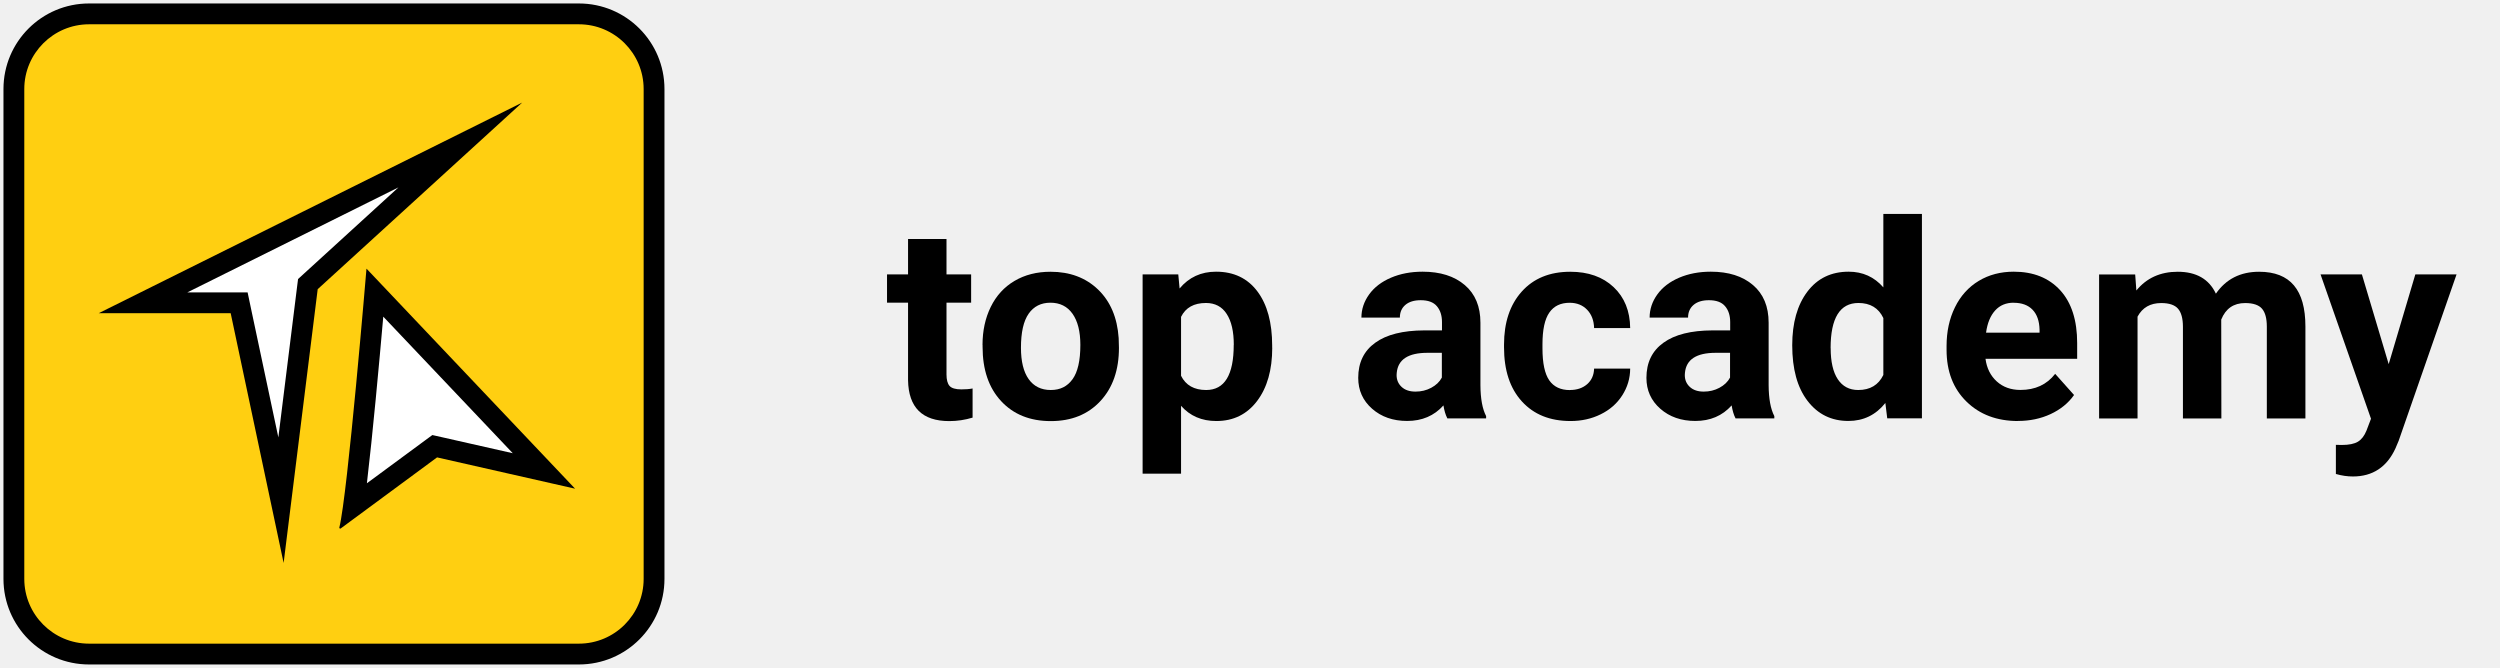
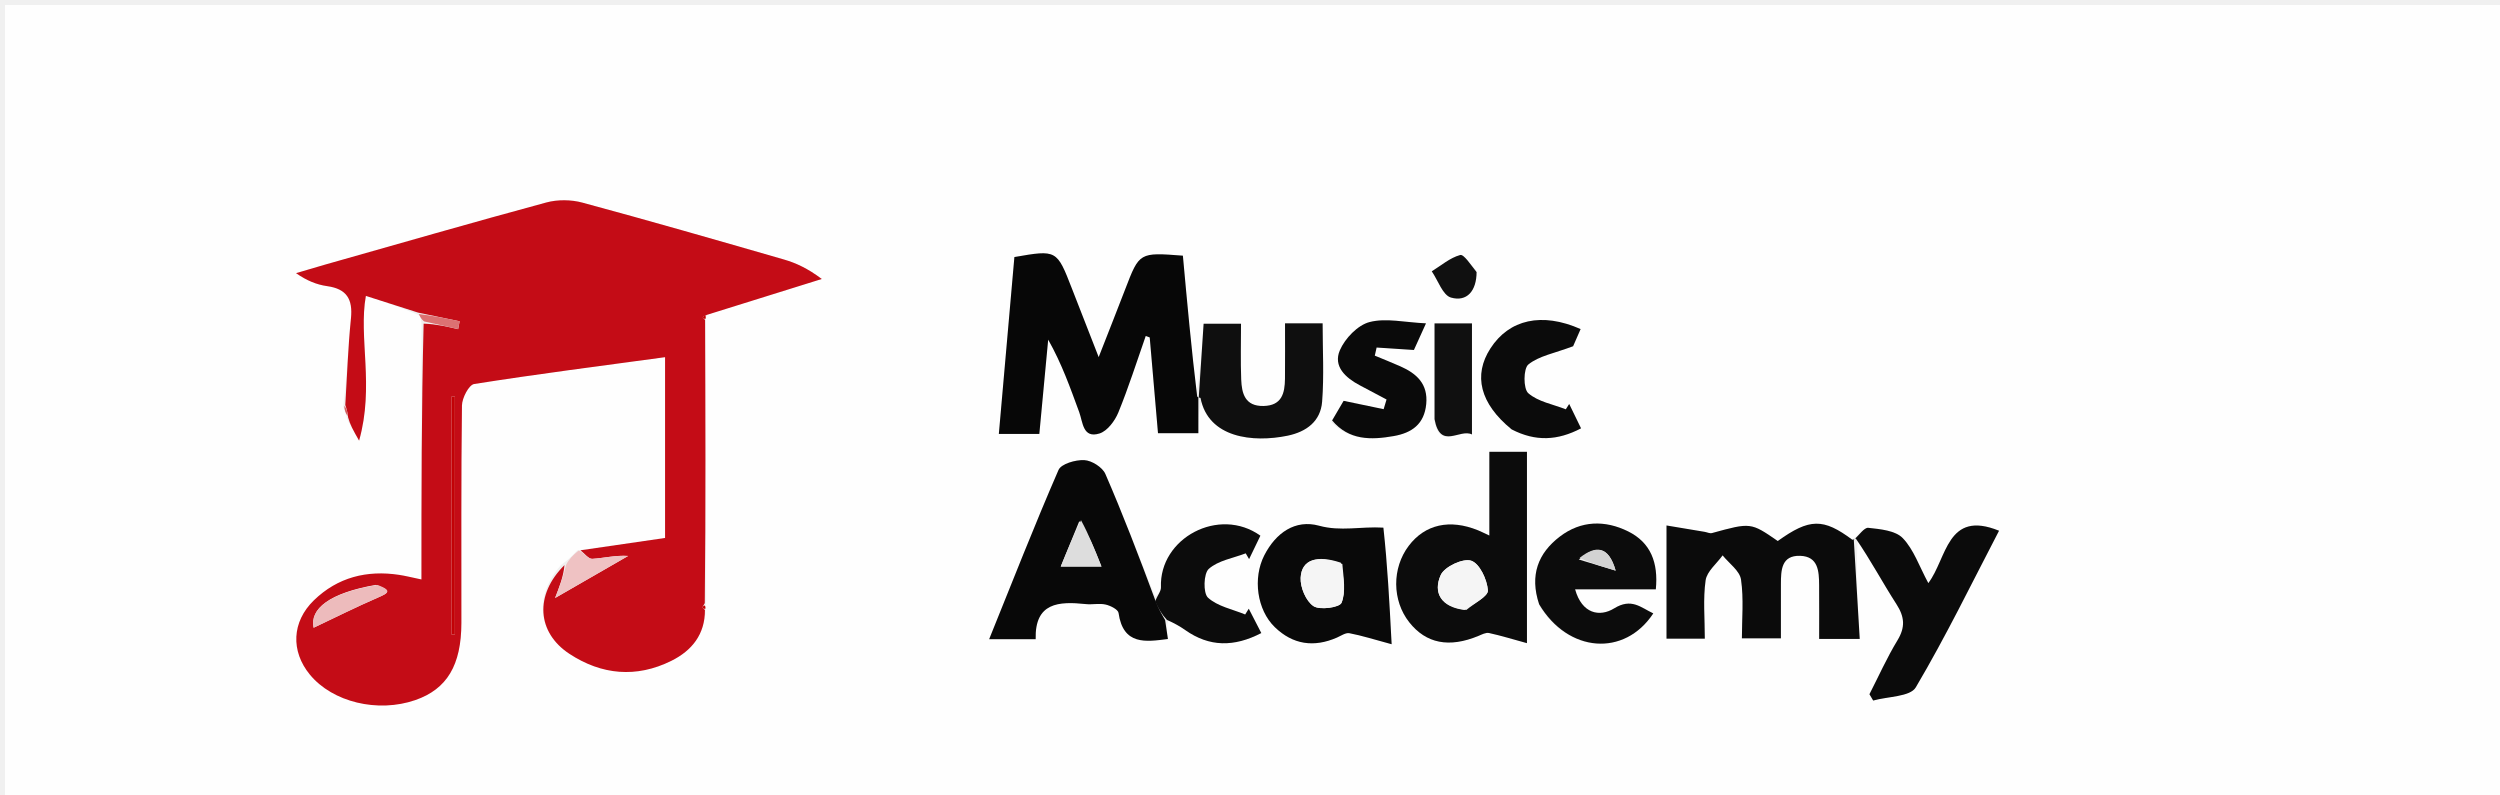
- <svg xmlns="http://www.w3.org/2000/svg" id="Layer_1" viewBox="0 0 360.25 96.25">
-   <defs>
-     <style>.cls-1{fill:#fff;}.cls-2{fill:#ffcf11;}</style>
-   </defs>
-   <g>
-     <rect class="cls-2" x="2" y="2" width="92.25" height="92.25" rx="10.83" ry="10.83" />
-     <path d="M83.42,3.5c5.15,0,9.33,4.19,9.33,9.33V83.42c0,5.15-4.19,9.33-9.33,9.33H12.83c-5.15,0-9.33-4.19-9.33-9.33V12.83C3.5,7.69,7.69,3.5,12.83,3.5H83.42m0-3H12.83C6.02,.5,.5,6.02,.5,12.83V83.42c0,6.81,5.52,12.33,12.33,12.33H83.42c6.81,0,12.33-5.52,12.33-12.33V12.83c0-6.81-5.52-12.33-12.33-12.33h0Z" />
-   </g>
-   <g>
-     <polygon class="cls-1" points="34.46 43.63 20.62 43.63 66.35 20.88 44.37 40.94 40.5 72.07 34.46 43.63" />
-     <path d="M57.42,27l-13.65,12.46-.82,.75-.14,1.1-2.7,21.72-3.93-18.52-.5-2.38h-8.68l30.42-15.13m17.85-12.23L14.23,45.13h19.01l7.63,35.99,4.91-39.45,29.48-26.9h0Z" />
-   </g>
-   <g>
-     <path class="cls-1" d="M50.95,72.92c1.04-7.57,2.48-23.72,3.08-30.75l24.35,25.69-15.74-3.57-11.7,8.62Z" />
-     <path d="M55.23,45.63l18.66,19.68-10.25-2.32-1.34-.3-1.1,.81-8.33,6.14c.83-7.02,1.77-17.25,2.36-24.01m-2.42-6.91s-2.72,32.59-3.91,37.29c-.02,.09,.05,.16,.13,.16,.03,0,.05,0,.08-.03l13.87-10.23,19.89,4.51-30.05-31.7h0Z" />
-   </g>
-   <g>
-     <path d="M136.39,34.44v5.1h3.55v4.07h-3.55v10.35c0,.77,.15,1.32,.44,1.65,.29,.33,.86,.5,1.69,.5,.61,0,1.16-.04,1.63-.13v4.2c-1.09,.33-2.21,.5-3.36,.5-3.89,0-5.87-1.96-5.94-5.89v-11.18h-3.03v-4.07h3.03v-5.1h5.54Z" />
-     <path d="M141.58,49.72c0-2.06,.4-3.89,1.19-5.5s1.93-2.86,3.42-3.74,3.22-1.32,5.19-1.32c2.8,0,5.08,.86,6.86,2.57,1.77,1.71,2.76,4.04,2.96,6.98l.04,1.42c0,3.18-.89,5.74-2.67,7.66-1.78,1.92-4.16,2.89-7.15,2.89s-5.38-.96-7.16-2.88c-1.78-1.92-2.67-4.52-2.67-7.82v-.25Zm5.54,.39c0,1.97,.37,3.48,1.11,4.52,.74,1.04,1.8,1.57,3.18,1.57s2.39-.52,3.14-1.55c.75-1.03,1.13-2.68,1.13-4.95,0-1.93-.38-3.43-1.13-4.49-.75-1.06-1.82-1.59-3.18-1.59s-2.4,.53-3.14,1.58c-.74,1.06-1.11,2.69-1.11,4.91Z" />
-     <path d="M183.33,50.1c0,3.2-.73,5.76-2.18,7.68-1.45,1.92-3.41,2.89-5.88,2.89-2.1,0-3.79-.73-5.08-2.19v9.78h-5.54v-28.72h5.14l.19,2.03c1.34-1.61,3.09-2.42,5.25-2.42,2.56,0,4.54,.95,5.96,2.84,1.42,1.89,2.13,4.5,2.13,7.82v.29Zm-5.54-.4c0-1.93-.34-3.42-1.03-4.47-.68-1.05-1.68-1.57-2.98-1.57-1.74,0-2.93,.67-3.59,2v8.49c.68,1.37,1.89,2.05,3.62,2.05,2.65,0,3.97-2.17,3.97-6.5Z" />
-     <path d="M208.56,60.28c-.26-.5-.44-1.12-.56-1.86-1.34,1.5-3.09,2.24-5.23,2.24-2.03,0-3.72-.59-5.05-1.76-1.34-1.18-2-2.66-2-4.45,0-2.2,.82-3.89,2.45-5.06,1.63-1.18,3.98-1.77,7.07-1.78h2.55v-1.19c0-.96-.25-1.73-.74-2.3-.49-.58-1.27-.86-2.33-.86-.93,0-1.67,.22-2.2,.67-.53,.45-.8,1.06-.8,1.84h-5.54c0-1.2,.37-2.31,1.11-3.34s1.79-1.83,3.14-2.41c1.36-.58,2.88-.87,4.56-.87,2.56,0,4.58,.64,6.09,1.93,1.5,1.28,2.25,3.09,2.25,5.42v8.99c.01,1.97,.29,3.46,.82,4.47v.33h-5.6Zm-4.58-3.85c.82,0,1.57-.18,2.26-.55s1.2-.85,1.53-1.47v-3.57h-2.07c-2.77,0-4.25,.96-4.43,2.88l-.02,.33c0,.69,.24,1.26,.73,1.71,.49,.45,1.15,.67,1.99,.67Z" />
-     <path d="M226.22,56.2c1.02,0,1.85-.28,2.49-.84,.64-.56,.97-1.31,1-2.24h5.2c-.01,1.41-.4,2.69-1.15,3.86-.75,1.17-1.79,2.08-3.1,2.72-1.31,.65-2.76,.97-4.34,.97-2.97,0-5.3-.94-7.02-2.83s-2.57-4.49-2.57-7.81v-.36c0-3.2,.85-5.75,2.55-7.65s4.03-2.86,7-2.86c2.59,0,4.68,.74,6.24,2.21,1.57,1.48,2.36,3.44,2.39,5.9h-5.2c-.03-1.08-.36-1.96-1-2.63-.64-.67-1.48-1.01-2.53-1.01-1.29,0-2.27,.47-2.92,1.41-.66,.94-.99,2.47-.99,4.58v.58c0,2.14,.33,3.67,.98,4.61,.65,.93,1.64,1.4,2.97,1.4Z" />
-     <path d="M250.09,60.28c-.26-.5-.44-1.12-.56-1.86-1.34,1.5-3.09,2.24-5.23,2.24-2.03,0-3.72-.59-5.05-1.76-1.34-1.18-2-2.66-2-4.45,0-2.2,.82-3.89,2.45-5.06,1.63-1.18,3.98-1.77,7.07-1.78h2.55v-1.19c0-.96-.25-1.73-.74-2.3-.49-.58-1.27-.86-2.33-.86-.93,0-1.67,.22-2.2,.67-.53,.45-.8,1.06-.8,1.84h-5.54c0-1.2,.37-2.31,1.11-3.34s1.79-1.83,3.14-2.41c1.36-.58,2.88-.87,4.56-.87,2.56,0,4.58,.64,6.09,1.93,1.5,1.28,2.25,3.09,2.25,5.42v8.99c.01,1.97,.29,3.46,.82,4.47v.33h-5.6Zm-4.58-3.85c.82,0,1.57-.18,2.26-.55s1.2-.85,1.53-1.47v-3.57h-2.07c-2.77,0-4.25,.96-4.43,2.88l-.02,.33c0,.69,.24,1.26,.73,1.71,.49,.45,1.15,.67,1.99,.67Z" />
-     <path d="M258.26,49.76c0-3.23,.73-5.81,2.18-7.73,1.45-1.92,3.44-2.88,5.95-2.88,2.02,0,3.69,.75,5,2.26v-10.58h5.56v29.45h-5l-.27-2.21c-1.38,1.73-3.16,2.59-5.33,2.59-2.44,0-4.4-.96-5.88-2.89s-2.21-4.6-2.21-8.03Zm5.54,.41c0,1.95,.34,3.44,1.02,4.47s1.66,1.56,2.95,1.56c1.71,0,2.92-.72,3.62-2.17v-8.2c-.69-1.45-1.89-2.17-3.59-2.17-2.67,0-4.01,2.17-4.01,6.51Z" />
-     <path d="M290.8,60.67c-3.04,0-5.52-.93-7.43-2.8s-2.87-4.35-2.87-7.46v-.54c0-2.08,.4-3.95,1.21-5.59,.8-1.64,1.95-2.91,3.42-3.8,1.48-.89,3.16-1.33,5.05-1.33,2.84,0,5.07,.9,6.7,2.68,1.63,1.79,2.44,4.33,2.44,7.61v2.26h-13.21c.18,1.36,.72,2.44,1.62,3.26,.9,.82,2.04,1.23,3.42,1.23,2.13,0,3.8-.77,5-2.32l2.72,3.05c-.83,1.18-1.96,2.09-3.38,2.75-1.42,.66-2.99,.99-4.72,.99Zm-.63-17.05c-1.1,0-1.99,.37-2.67,1.12-.68,.75-1.12,1.81-1.31,3.2h7.71v-.44c-.03-1.23-.36-2.19-1-2.86-.64-.67-1.55-1.01-2.72-1.01Z" />
-     <path d="M307.68,39.54l.17,2.32c1.47-1.8,3.46-2.7,5.96-2.7,2.67,0,4.51,1.05,5.5,3.16,1.46-2.11,3.53-3.16,6.23-3.16,2.25,0,3.92,.66,5.02,1.97,1.1,1.31,1.65,3.28,1.65,5.92v13.25h-5.56v-13.23c0-1.18-.23-2.04-.69-2.58-.46-.54-1.27-.82-2.43-.82-1.66,0-2.81,.79-3.45,2.38l.02,14.25h-5.54v-13.21c0-1.2-.24-2.07-.71-2.61s-1.28-.81-2.42-.81c-1.57,0-2.71,.65-3.41,1.96v14.67h-5.54v-20.75h5.2Z" />
-     <path d="M344.22,52.44l3.83-12.9h5.94l-8.34,23.97-.46,1.09c-1.24,2.71-3.29,4.06-6.14,4.06-.8,0-1.62-.12-2.45-.36v-4.2l.84,.02c1.05,0,1.83-.16,2.35-.48s.92-.85,1.22-1.59l.65-1.71-7.27-20.8h5.96l3.85,12.9Z" />
-   </g>
+ <svg xmlns="http://www.w3.org/2000/svg" version="1.1" id="Layer_1" x="0px" y="0px" width="100%" viewBox="0 0 500 159" enable-background="new 0 0 500 159" xml:space="preserve">
+   <path fill="#FEFEFE" opacity="1" stroke="none" d=" M353,160   C235.333,160 118.167,160 1,160   C1,107 1,54 1,1   C167.666,1 334.333,1 500.999,1   C501,54 501,106.999 501,160   C451.833,160 402.667,160 353,160  M370.142,108.053   C364.656,103.612 361.915,103.64 355.552,108.204   C350.147,104.471 350.15,104.482 342.4,106.612   C341.962,106.733 341.417,106.451 340.92,106.367   C338.477,105.957 336.034,105.549 333.302,105.093   C333.302,113.184 333.302,120.416 333.302,127.733   C335.926,127.733 338.312,127.733 340.962,127.733   C340.962,123.647 340.592,119.791 341.123,116.065   C341.378,114.276 343.338,112.729 344.525,111.073   C345.81,112.677 347.949,114.158 348.204,115.912   C348.767,119.783 348.379,123.791 348.379,127.665   C351.321,127.665 353.714,127.665 356.181,127.665   C356.181,123.816 356.177,120.323 356.182,116.831   C356.186,114.059 356.252,111.045 360.036,111.165   C363.676,111.28 363.806,114.28 363.826,117.037   C363.852,120.636 363.832,124.235 363.832,127.786   C366.682,127.786 368.941,127.786 371.945,127.786   C371.538,120.96 371.146,114.399 371.549,107.542   C374.112,111.991 376.521,116.54 379.299,120.85   C380.936,123.389 381.084,125.448 379.492,128.069   C377.396,131.522 375.736,135.241 373.888,138.845   C374.138,139.266 374.387,139.687 374.636,140.108   C377.561,139.281 382.034,139.369 383.153,137.475   C389.183,127.269 394.379,116.572 399.809,106.147   C389.341,101.892 389.421,111.677 385.663,116.623   C383.855,113.276 382.755,109.914 380.547,107.621   C379.078,106.097 376.054,105.827 373.663,105.566   C372.823,105.474 371.798,107.081 370.142,108.053  M233.751,123.952   C234.849,124.634 235.986,125.262 237.04,126.007   C241.875,129.42 246.812,129.434 252.26,126.611   C251.349,124.843 250.551,123.294 249.752,121.744   C249.514,122.13 249.276,122.515 249.037,122.9   C246.495,121.845 243.503,121.28 241.595,119.533   C240.602,118.624 240.705,114.709 241.756,113.774   C243.646,112.093 246.622,111.635 249.145,110.666   C249.369,111.051 249.593,111.436 249.817,111.822   C250.579,110.241 251.342,108.661 252.077,107.138   C243.838,101.225 231.816,107.59 232.189,117.473   C232.22,118.293 231.421,119.144 230.977,119.224   C227.715,111.061 224.576,102.845 221.071,94.788   C220.489,93.45 218.347,92.102 216.86,92.025   C215.122,91.935 212.236,92.765 211.7,94   C206.885,105.081 202.477,116.339 197.83,127.843   C201.049,127.843 203.826,127.843 207.133,127.843   C206.936,120.487 211.755,120.246 217.158,120.817   C218.476,120.956 219.869,120.623 221.136,120.912   C222.104,121.133 223.611,121.895 223.709,122.582   C224.634,129.094 229.159,128.368 233.583,127.8   C233.397,126.537 233.211,125.273 233.751,123.952  M239.132,79.136   C238.277,69.768 237.422,60.399 236.576,51.134   C227.863,50.463 227.875,50.468 225.053,57.821   C223.429,62.05 221.756,66.262 219.736,71.425   C217.654,66.094 216.021,61.931 214.402,57.763   C211.362,49.936 211.366,49.934 202.879,51.409   C201.844,63.176 200.805,74.993 199.768,86.787   C202.964,86.787 205.41,86.787 207.865,86.787   C208.47,80.354 209.053,74.142 209.637,67.931   C212.386,72.783 214.07,77.619 215.841,82.422   C216.583,84.432 216.547,87.743 219.898,86.695   C221.463,86.206 222.975,84.18 223.663,82.503   C225.716,77.492 227.349,72.309 229.146,67.194   C229.412,67.291 229.678,67.389 229.944,67.486   C230.5,73.919 231.056,80.352 231.599,86.637   C234.547,86.637 237.098,86.637 239.673,86.637   C239.673,83.994 239.673,81.726 240.535,79.723   C241.645,87.613 250.613,88.56 257.499,87.143   C261.326,86.355 264.119,84.229 264.423,80.345   C264.83,75.156 264.524,69.912 264.524,64.661   C261.955,64.661 259.693,64.661 257.005,64.661   C257.005,68.525 257.035,72.145 256.995,75.765   C256.964,78.65 256.368,81.127 252.7,81.198   C248.987,81.27 248.348,78.684 248.239,75.884   C248.095,72.145 248.204,68.395 248.204,64.741   C245.21,64.741 242.971,64.741 240.724,64.741   C240.388,69.903 240.073,74.731 239.132,79.136  M141.869,62.791   C149.367,60.459 156.865,58.128 164.362,55.796   C161.56,53.696 159.224,52.602 156.775,51.895   C143.363,48.023 129.946,44.16 116.469,40.521   C114.213,39.912 111.512,39.887 109.262,40.496   C94.503,44.492 79.811,48.733 65.099,52.9   C63.129,53.458 61.17,54.053 59.207,54.63   C61.359,56.138 63.359,56.937 65.43,57.227   C69.367,57.779 70.582,59.855 70.191,63.695   C69.604,69.444 69.417,75.234 68.637,81.279   C68.888,82.019 69.139,82.759 69.538,84.101   C70.046,84.997 70.554,85.894 71.818,88.125   C74.907,77.24 71.67,67.514 73.174,59.178   C76.49,60.239 80.052,61.379 83.895,63.101   C84.09,63.484 84.285,63.866 84.289,65.134   C84.289,81.923 84.289,98.713 84.289,115.893   C82.373,115.494 81.105,115.168 79.818,114.973   C73.35,113.995 67.528,115.46 62.787,120.057   C58.344,124.364 58.135,130.244 61.971,134.916   C66.496,140.427 75.544,142.616 83.055,140.018   C89.394,137.825 92.269,133.04 92.277,124.575   C92.291,110.081 92.208,95.587 92.392,81.096   C92.411,79.596 93.781,76.967 94.829,76.801   C107.426,74.813 120.081,73.192 133.014,71.435   C133.014,84.309 133.014,96.538 133.014,107.593   C127.046,108.463 121.571,109.261 115.422,110.109   C114.592,111 113.763,111.892 112.225,112.985   C106.846,119.003 107.4,126.504 113.878,130.761   C120.306,134.986 127.26,135.646 134.269,132.166   C138.374,130.128 141.007,126.879 141.161,121.5   C141.111,121.332 141.06,121.164 141.23,120.081   C141.157,101.389 141.084,82.697 141.187,63.54   C141.187,63.54 141.168,63.045 141.869,62.791  M297.869,99.385   C297.869,101.797 297.869,104.209 297.869,107.106   C296.752,106.588 296.19,106.298 295.605,106.06   C289.945,103.762 285.004,104.87 281.753,109.158   C278.367,113.625 278.409,120.092 281.851,124.454   C285.215,128.716 289.834,129.616 295.687,127.182   C296.368,126.899 297.173,126.464 297.809,126.604   C300.249,127.138 302.643,127.877 305.391,128.633   C305.391,115.232 305.391,102.853 305.391,90.365   C302.828,90.365 300.577,90.365 297.869,90.365   C297.869,93.202 297.869,95.821 297.869,99.385  M276.252,105.449   C272.13,105.265 268.137,106.333 263.826,105.146   C259.041,103.827 255.159,106.58 252.866,111.054   C250.517,115.637 251.399,121.983 254.961,125.43   C258.575,128.928 262.778,129.53 267.378,127.52   C268.199,127.162 269.129,126.497 269.881,126.641   C272.378,127.118 274.817,127.898 278.328,128.846   C277.879,120.303 277.493,112.957 276.252,105.449  M307.947,121.227   C313.61,130.579 324.891,131.43 330.658,122.678   C328.128,121.488 326.3,119.54 322.823,121.68   C319.936,123.457 316.384,122.775 315.021,117.87   C320.61,117.87 325.829,117.87 331.165,117.87   C331.685,112.505 330.134,108.514 325.625,106.28   C320.998,103.988 316.202,104.092 311.986,107.303   C307.629,110.621 305.886,115.033 307.947,121.227  M266.259,84.414   C269.804,88.098 274.196,88.014 278.745,87.214   C282.371,86.577 284.852,84.831 285.243,80.823   C285.636,76.779 283.323,74.702 280.043,73.255   C278.363,72.514 276.654,71.836 274.958,71.129   C275.08,70.588 275.201,70.047 275.322,69.506   C277.753,69.666 280.185,69.826 282.781,69.996   C283.419,68.589 284.083,67.126 285.197,64.67   C280.961,64.479 277.2,63.556 273.902,64.415   C271.54,65.03 268.998,67.684 267.976,70.05   C266.579,73.285 269.133,75.574 272.001,77.082   C273.774,78.015 275.541,78.96 277.31,79.899   C277.117,80.545 276.924,81.19 276.731,81.836   C274.141,81.296 271.551,80.756 268.724,80.167   C268.098,81.223 267.343,82.492 266.259,84.414  M302.651,86.047   C307.119,88.352 311.506,88.131 316.209,85.667   C315.357,83.915 314.598,82.355 313.839,80.794   C313.613,81.151 313.387,81.507 313.162,81.864   C310.597,80.855 307.595,80.345 305.649,78.634   C304.637,77.744 304.662,73.715 305.673,72.894   C307.776,71.186 310.847,70.669 314.622,69.248   C314.733,68.993 315.429,67.401 316.123,65.814   C308.358,62.383 301.843,63.886 298.098,69.667   C294.612,75.047 295.982,80.697 302.651,86.047  M286.909,84.328   C288.063,90.073 291.961,85.65 294.393,86.891   C294.393,79.148 294.393,71.932 294.393,64.683   C291.761,64.683 289.503,64.683 286.908,64.683   C286.908,71.088 286.908,77.222 286.909,84.328  M295.247,54.069   C294.158,52.978 292.772,50.802 292.035,51.003   C289.997,51.559 288.23,53.107 286.355,54.262   C287.612,56.091 288.547,59.04 290.192,59.511   C293.379,60.424 295.307,58.191 295.247,54.069  z" />
+   <path fill="#C40C16" opacity="1" stroke="none" d=" M116.096,110.059   C121.571,109.261 127.046,108.463 133.014,107.593   C133.014,96.538 133.014,84.309 133.014,71.435   C120.081,73.192 107.426,74.813 94.829,76.801   C93.781,76.967 92.411,79.596 92.392,81.096   C92.208,95.587 92.291,110.081 92.277,124.575   C92.269,133.04 89.394,137.825 83.055,140.018   C75.544,142.616 66.496,140.427 61.971,134.916   C58.135,130.244 58.344,124.364 62.787,120.057   C67.528,115.46 73.35,113.995 79.818,114.973   C81.105,115.168 82.373,115.494 84.289,115.893   C84.289,98.713 84.289,81.923 84.727,64.729   C87.317,64.827 89.471,65.331 91.625,65.834   C91.725,65.308 91.825,64.783 91.925,64.257   C89.154,63.677 86.384,63.098 83.614,62.519   C80.052,61.379 76.49,60.239 73.174,59.178   C71.67,67.514 74.907,77.24 71.818,88.125   C70.554,85.894 70.046,84.997 69.621,83.486   C69.489,82.25 69.275,81.629 69.06,81.007   C69.417,75.234 69.604,69.444 70.191,63.695   C70.582,59.855 69.367,57.779 65.43,57.227   C63.359,56.937 61.359,56.138 59.207,54.63   C61.17,54.053 63.129,53.458 65.099,52.9   C79.811,48.733 94.503,44.492 109.262,40.496   C111.512,39.887 114.213,39.912 116.469,40.521   C129.946,44.16 143.363,48.023 156.775,51.895   C159.224,52.602 161.56,53.696 164.362,55.796   C156.865,58.128 149.367,60.459 141.335,62.985   C140.709,63.268 140.528,63.421 140.54,63.438   C140.68,63.639 140.85,63.819 141.012,64.004   C141.084,82.697 141.157,101.389 140.953,120.628   C140.608,121.279 140.459,121.445 140.484,121.478   C140.629,121.669 140.815,121.828 140.987,121.998   C141.007,126.879 138.374,130.128 134.269,132.166   C127.26,135.646 120.306,134.986 113.878,130.761   C107.4,126.504 106.846,119.003 112.895,113.02   C112.705,115.266 111.844,117.477 111.018,119.599   C116.155,116.641 120.887,113.916 125.618,111.191   C123.132,111.02 120.809,111.621 118.457,111.771   C117.709,111.818 116.885,110.664 116.096,110.059  M75.142,116.98   C65.886,118.588 61.921,121.788 62.723,125.548   C66.887,123.577 71.205,121.408 75.633,119.492   C77.621,118.63 78.553,118.129 75.142,116.98  M90.975,106.5   C90.975,97.437 90.975,88.374 90.975,79.312   C90.743,79.318 90.51,79.325 90.278,79.332   C90.278,95.18 90.278,111.029 90.278,126.878   C90.51,126.879 90.743,126.881 90.975,126.883   C90.975,120.422 90.975,113.961 90.975,106.5  z" />
+   <path fill="#070707" opacity="1" stroke="none" d=" M239.673,79.457   C239.673,81.726 239.673,83.994 239.673,86.637   C237.098,86.637 234.547,86.637 231.599,86.637   C231.056,80.352 230.5,73.919 229.944,67.486   C229.678,67.389 229.412,67.291 229.146,67.194   C227.349,72.309 225.716,77.492 223.663,82.503   C222.975,84.18 221.463,86.206 219.898,86.695   C216.547,87.743 216.583,84.432 215.841,82.422   C214.07,77.619 212.386,72.783 209.637,67.931   C209.053,74.142 208.47,80.354 207.865,86.787   C205.41,86.787 202.964,86.787 199.768,86.787   C200.805,74.993 201.844,63.176 202.879,51.409   C211.366,49.934 211.362,49.936 214.402,57.763   C216.021,61.931 217.654,66.094 219.736,71.425   C221.756,66.262 223.429,62.05 225.053,57.821   C227.875,50.468 227.863,50.463 236.576,51.134   C237.422,60.399 238.277,69.768 239.436,79.313   C239.739,79.49 239.673,79.457 239.673,79.457  z" />
+   <path fill="#080808" opacity="1" stroke="none" d=" M233.025,124.01   C233.211,125.273 233.397,126.537 233.583,127.8   C229.159,128.368 224.634,129.094 223.709,122.582   C223.611,121.895 222.104,121.133 221.136,120.912   C219.869,120.623 218.476,120.956 217.158,120.817   C211.755,120.246 206.936,120.487 207.133,127.843   C203.826,127.843 201.049,127.843 197.83,127.843   C202.477,116.339 206.885,105.081 211.7,94   C212.236,92.765 215.122,91.935 216.86,92.025   C218.347,92.102 220.489,93.45 221.071,94.788   C224.576,102.845 227.715,111.061 231.014,119.938   C231.709,121.771 232.367,122.89 233.025,124.01  M215.861,104.228   C214.655,107.177 213.45,110.126 212.148,113.311   C215.128,113.311 217.462,113.311 220.298,113.311   C218.924,109.853 217.734,106.858 215.861,104.228  z" />
+   <path fill="#0B0B0B" opacity="1" stroke="none" d=" M370.754,107.838   C371.146,114.399 371.538,120.96 371.945,127.786   C368.941,127.786 366.682,127.786 363.832,127.786   C363.832,124.235 363.852,120.636 363.826,117.037   C363.806,114.28 363.676,111.28 360.036,111.165   C356.252,111.045 356.186,114.059 356.182,116.831   C356.177,120.323 356.181,123.816 356.181,127.665   C353.714,127.665 351.321,127.665 348.379,127.665   C348.379,123.791 348.767,119.783 348.204,115.912   C347.949,114.158 345.81,112.677 344.525,111.073   C343.338,112.729 341.378,114.276 341.123,116.065   C340.592,119.791 340.962,123.647 340.962,127.733   C338.312,127.733 335.926,127.733 333.302,127.733   C333.302,120.416 333.302,113.184 333.302,105.093   C336.034,105.549 338.477,105.957 340.92,106.367   C341.417,106.451 341.962,106.733 342.4,106.612   C350.15,104.482 350.147,104.471 355.552,108.204   C361.915,103.64 364.656,103.612 370.478,107.957   C370.815,107.862 370.754,107.838 370.754,107.838  z" />
+   <path fill="#0C0C0C" opacity="1" stroke="none" d=" M297.869,98.913   C297.869,95.821 297.869,93.202 297.869,90.365   C300.577,90.365 302.828,90.365 305.391,90.365   C305.391,102.853 305.391,115.232 305.391,128.633   C302.643,127.877 300.249,127.138 297.809,126.604   C297.173,126.464 296.368,126.899 295.687,127.182   C289.834,129.616 285.215,128.716 281.851,124.454   C278.409,120.092 278.367,113.625 281.753,109.158   C285.004,104.87 289.945,103.762 295.605,106.06   C296.19,106.298 296.752,106.588 297.869,107.106   C297.869,104.209 297.869,101.797 297.869,98.913  M293.287,121.98   C294.813,120.671 297.66,119.272 297.578,118.074   C297.43,115.921 295.919,112.701 294.241,112.144   C292.615,111.605 288.911,113.332 288.158,114.99   C286.566,118.499 288.159,121.418 293.287,121.98  z" />
+   <path fill="#090909" opacity="1" stroke="none" d=" M276.679,105.53   C277.493,112.957 277.879,120.303 278.328,128.846   C274.817,127.898 272.378,127.118 269.881,126.641   C269.129,126.497 268.199,127.162 267.378,127.52   C262.778,129.53 258.575,128.928 254.961,125.43   C251.399,121.983 250.517,115.637 252.866,111.054   C255.159,106.58 259.041,103.827 263.826,105.146   C268.137,106.333 272.13,105.265 276.679,105.53  M268.171,112.541   C263.405,110.932 260.308,111.897 260.131,115.562   C260.038,117.482 261.196,120.231 262.702,121.226   C263.979,122.071 267.917,121.493 268.302,120.563   C269.209,118.368 268.699,115.587 268.171,112.541  z" />
+   <path fill="#0B0B0B" opacity="1" stroke="none" d=" M370.836,107.887   C371.798,107.081 372.823,105.474 373.663,105.566   C376.054,105.827 379.078,106.097 380.547,107.621   C382.755,109.914 383.855,113.276 385.663,116.623   C389.421,111.677 389.341,101.892 399.809,106.147   C394.379,116.572 389.183,127.269 383.153,137.475   C382.034,139.369 377.561,139.281 374.636,140.108   C374.387,139.687 374.138,139.266 373.888,138.845   C375.736,135.241 377.396,131.522 379.492,128.069   C381.084,125.448 380.936,123.389 379.299,120.85   C376.521,116.54 374.112,111.991 371.151,107.69   C370.754,107.838 370.815,107.862 370.836,107.887  z" />
+   <path fill="#0F0F0F" opacity="1" stroke="none" d=" M239.749,79.525   C240.073,74.731 240.388,69.903 240.724,64.741   C242.971,64.741 245.21,64.741 248.204,64.741   C248.204,68.395 248.095,72.145 248.239,75.884   C248.348,78.684 248.987,81.27 252.7,81.198   C256.368,81.127 256.964,78.65 256.995,75.765   C257.035,72.145 257.005,68.525 257.005,64.661   C259.693,64.661 261.955,64.661 264.524,64.661   C264.524,69.912 264.83,75.156 264.423,80.345   C264.119,84.229 261.326,86.355 257.499,87.143   C250.613,88.56 241.645,87.613 240.104,79.59   C239.673,79.457 239.739,79.49 239.749,79.525  z" />
+   <path fill="#0C0C0C" opacity="1" stroke="none" d=" M307.826,120.853   C305.886,115.033 307.629,110.621 311.986,107.303   C316.202,104.092 320.998,103.988 325.625,106.28   C330.134,108.514 331.685,112.505 331.165,117.87   C325.829,117.87 320.61,117.87 315.021,117.87   C316.384,122.775 319.936,123.457 322.823,121.68   C326.3,119.54 328.128,121.488 330.658,122.678   C324.891,131.43 313.61,130.579 307.826,120.853  M315.76,111.902   C318.217,112.644 320.674,113.386 323.132,114.128   C321.702,109.102 319.135,109.034 315.76,111.902  z" />
+   <path fill="#0A0A0A" opacity="1" stroke="none" d=" M266.424,84.088   C267.343,82.492 268.098,81.223 268.724,80.167   C271.551,80.756 274.141,81.296 276.731,81.836   C276.924,81.19 277.117,80.545 277.31,79.899   C275.541,78.96 273.774,78.015 272.001,77.082   C269.133,75.574 266.579,73.285 267.976,70.05   C268.998,67.684 271.54,65.03 273.902,64.415   C277.2,63.556 280.961,64.479 285.197,64.67   C284.083,67.126 283.419,68.589 282.781,69.996   C280.185,69.826 277.753,69.666 275.322,69.506   C275.201,70.047 275.08,70.588 274.958,71.129   C276.654,71.836 278.363,72.514 280.043,73.255   C283.323,74.702 285.636,76.779 285.243,80.823   C284.852,84.831 282.371,86.577 278.745,87.214   C274.196,88.014 269.804,88.098 266.424,84.088  z" />
+   <path fill="#0C0C0C" opacity="1" stroke="none" d=" M233.388,123.981   C232.367,122.89 231.709,121.771 231.028,120.316   C231.421,119.144 232.22,118.293 232.189,117.473   C231.816,107.59 243.838,101.225 252.077,107.138   C251.342,108.661 250.579,110.241 249.817,111.822   C249.593,111.436 249.369,111.051 249.145,110.666   C246.622,111.635 243.646,112.093 241.756,113.774   C240.705,114.709 240.602,118.624 241.595,119.533   C243.503,121.28 246.495,121.845 249.037,122.9   C249.276,122.515 249.514,122.13 249.752,121.744   C250.551,123.294 251.349,124.843 252.26,126.611   C246.812,129.434 241.875,129.42 237.04,126.007   C235.986,125.262 234.849,124.634 233.388,123.981  z" />
+   <path fill="#0B0B0B" opacity="1" stroke="none" d=" M302.317,85.873   C295.982,80.697 294.612,75.047 298.098,69.667   C301.843,63.886 308.358,62.383 316.123,65.814   C315.429,67.401 314.733,68.993 314.622,69.248   C310.847,70.669 307.776,71.186 305.673,72.894   C304.662,73.715 304.637,77.744 305.649,78.634   C307.595,80.345 310.597,80.855 313.162,81.864   C313.387,81.507 313.613,81.151 313.839,80.794   C314.598,82.355 315.357,83.915 316.209,85.667   C311.506,88.131 307.119,88.352 302.317,85.873  z" />
+   <path fill="#101010" opacity="1" stroke="none" d=" M286.909,83.842   C286.908,77.222 286.908,71.088 286.908,64.683   C289.503,64.683 291.761,64.683 294.393,64.683   C294.393,71.932 294.393,79.148 294.393,86.891   C291.961,85.65 288.063,90.073 286.909,83.842  z" />
+   <path fill="#101010" opacity="1" stroke="none" d=" M295.318,54.416   C295.307,58.191 293.379,60.424 290.192,59.511   C288.547,59.04 287.612,56.091 286.355,54.262   C288.23,53.107 289.997,51.559 292.035,51.003   C292.772,50.802 294.158,52.978 295.318,54.416  z" />
+   <path fill="#EFC2C3" opacity="1" stroke="none" d=" M115.759,110.084   C116.885,110.664 117.709,111.818 118.457,111.771   C120.809,111.621 123.132,111.02 125.618,111.191   C120.887,113.916 116.155,116.641 111.018,119.599   C111.844,117.477 112.705,115.266 113.249,112.919   C113.763,111.892 114.592,111 115.759,110.084  z" />
+   <path fill="#DC7172" opacity="1" stroke="none" d=" M83.754,62.81   C86.384,63.098 89.154,63.677 91.925,64.257   C91.825,64.783 91.725,65.308 91.625,65.834   C89.471,65.331 87.317,64.827 84.822,64.286   C84.285,63.866 84.09,63.484 83.754,62.81  z" />
+   <path fill="#D45C5E" opacity="1" stroke="none" d=" M68.849,81.143   C69.275,81.629 69.489,82.25 69.546,83.185   C69.139,82.759 68.888,82.019 68.849,81.143  z" />
+   <path fill="#C20001" opacity="1" stroke="none" d=" M141.074,121.749   C140.815,121.828 140.629,121.669 140.484,121.478   C140.459,121.445 140.608,121.279 140.843,121.085   C141.06,121.164 141.111,121.332 141.074,121.749  z" />
+   <path fill="#C20001" opacity="1" stroke="none" d=" M141.099,63.772   C140.85,63.819 140.68,63.639 140.54,63.438   C140.528,63.421 140.709,63.268 140.985,63.112   C141.168,63.045 141.187,63.54 141.099,63.772  z" />
+   <path fill="#EDBBBC" opacity="1" stroke="none" d=" M75.514,116.993   C78.553,118.129 77.621,118.63 75.633,119.492   C71.205,121.408 66.887,123.577 62.723,125.548   C61.921,121.788 65.886,118.588 75.514,116.993  z" />
+   <path fill="#C20206" opacity="1" stroke="none" d=" M90.975,107   C90.975,113.961 90.975,120.422 90.975,126.883   C90.743,126.881 90.51,126.879 90.278,126.878   C90.278,111.029 90.278,95.18 90.278,79.332   C90.51,79.325 90.743,79.318 90.975,79.312   C90.975,88.374 90.975,97.437 90.975,107  z" />
+   <path fill="#DDDDDD" opacity="1" stroke="none" d=" M216.202,104.045   C217.734,106.858 218.924,109.853 220.298,113.311   C217.462,113.311 215.128,113.311 212.148,113.311   C213.45,110.126 214.655,107.177 216.202,104.045  z" />
+   <path fill="#F5F5F5" opacity="1" stroke="none" d=" M292.884,121.984   C288.159,121.418 286.566,118.499 288.158,114.99   C288.911,113.332 292.615,111.605 294.241,112.144   C295.919,112.701 297.43,115.921 297.578,118.074   C297.66,119.272 294.813,120.671 292.884,121.984  z" />
+   <path fill="#F5F5F5" opacity="1" stroke="none" d=" M268.467,112.792   C268.699,115.587 269.209,118.368 268.302,120.563   C267.917,121.493 263.979,122.071 262.702,121.226   C261.196,120.231 260.038,117.482 260.131,115.562   C260.308,111.897 263.405,110.932 268.467,112.792  z" />
+   <path fill="#D2D2D2" opacity="1" stroke="none" d=" M315.936,111.57   C319.135,109.034 321.702,109.102 323.132,114.128   C320.674,113.386 318.217,112.644 315.936,111.57  z" />
</svg>
